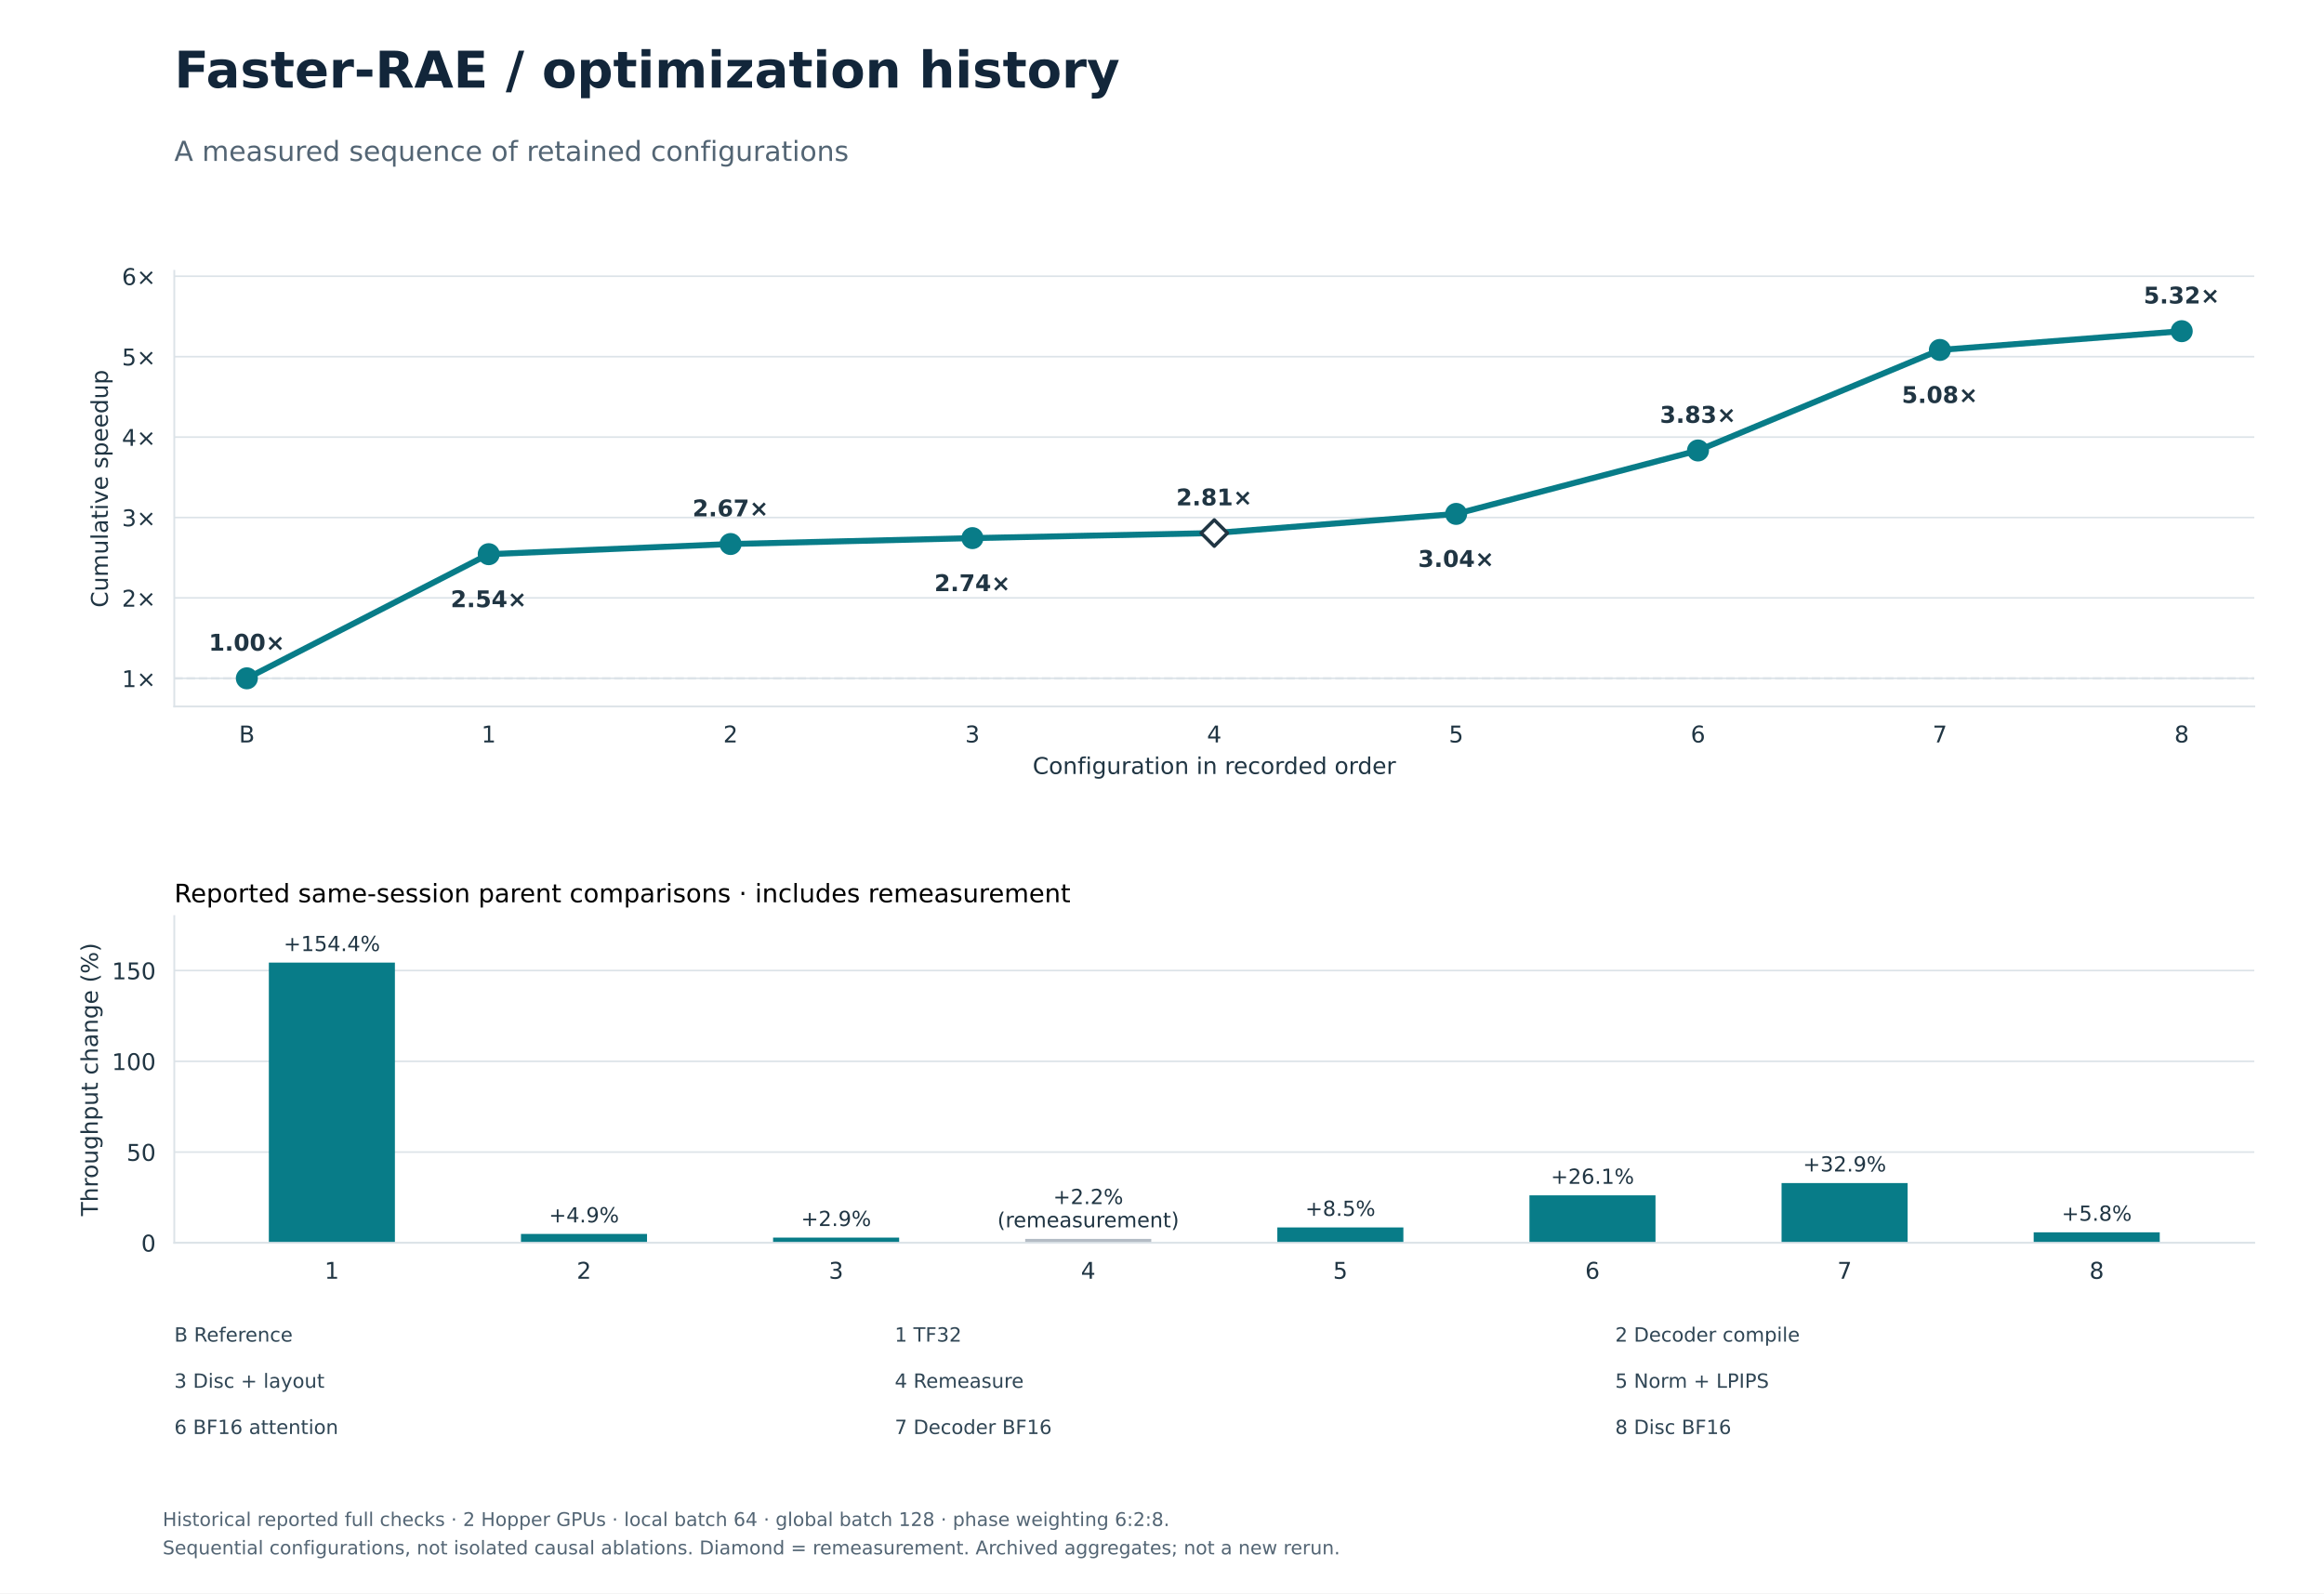
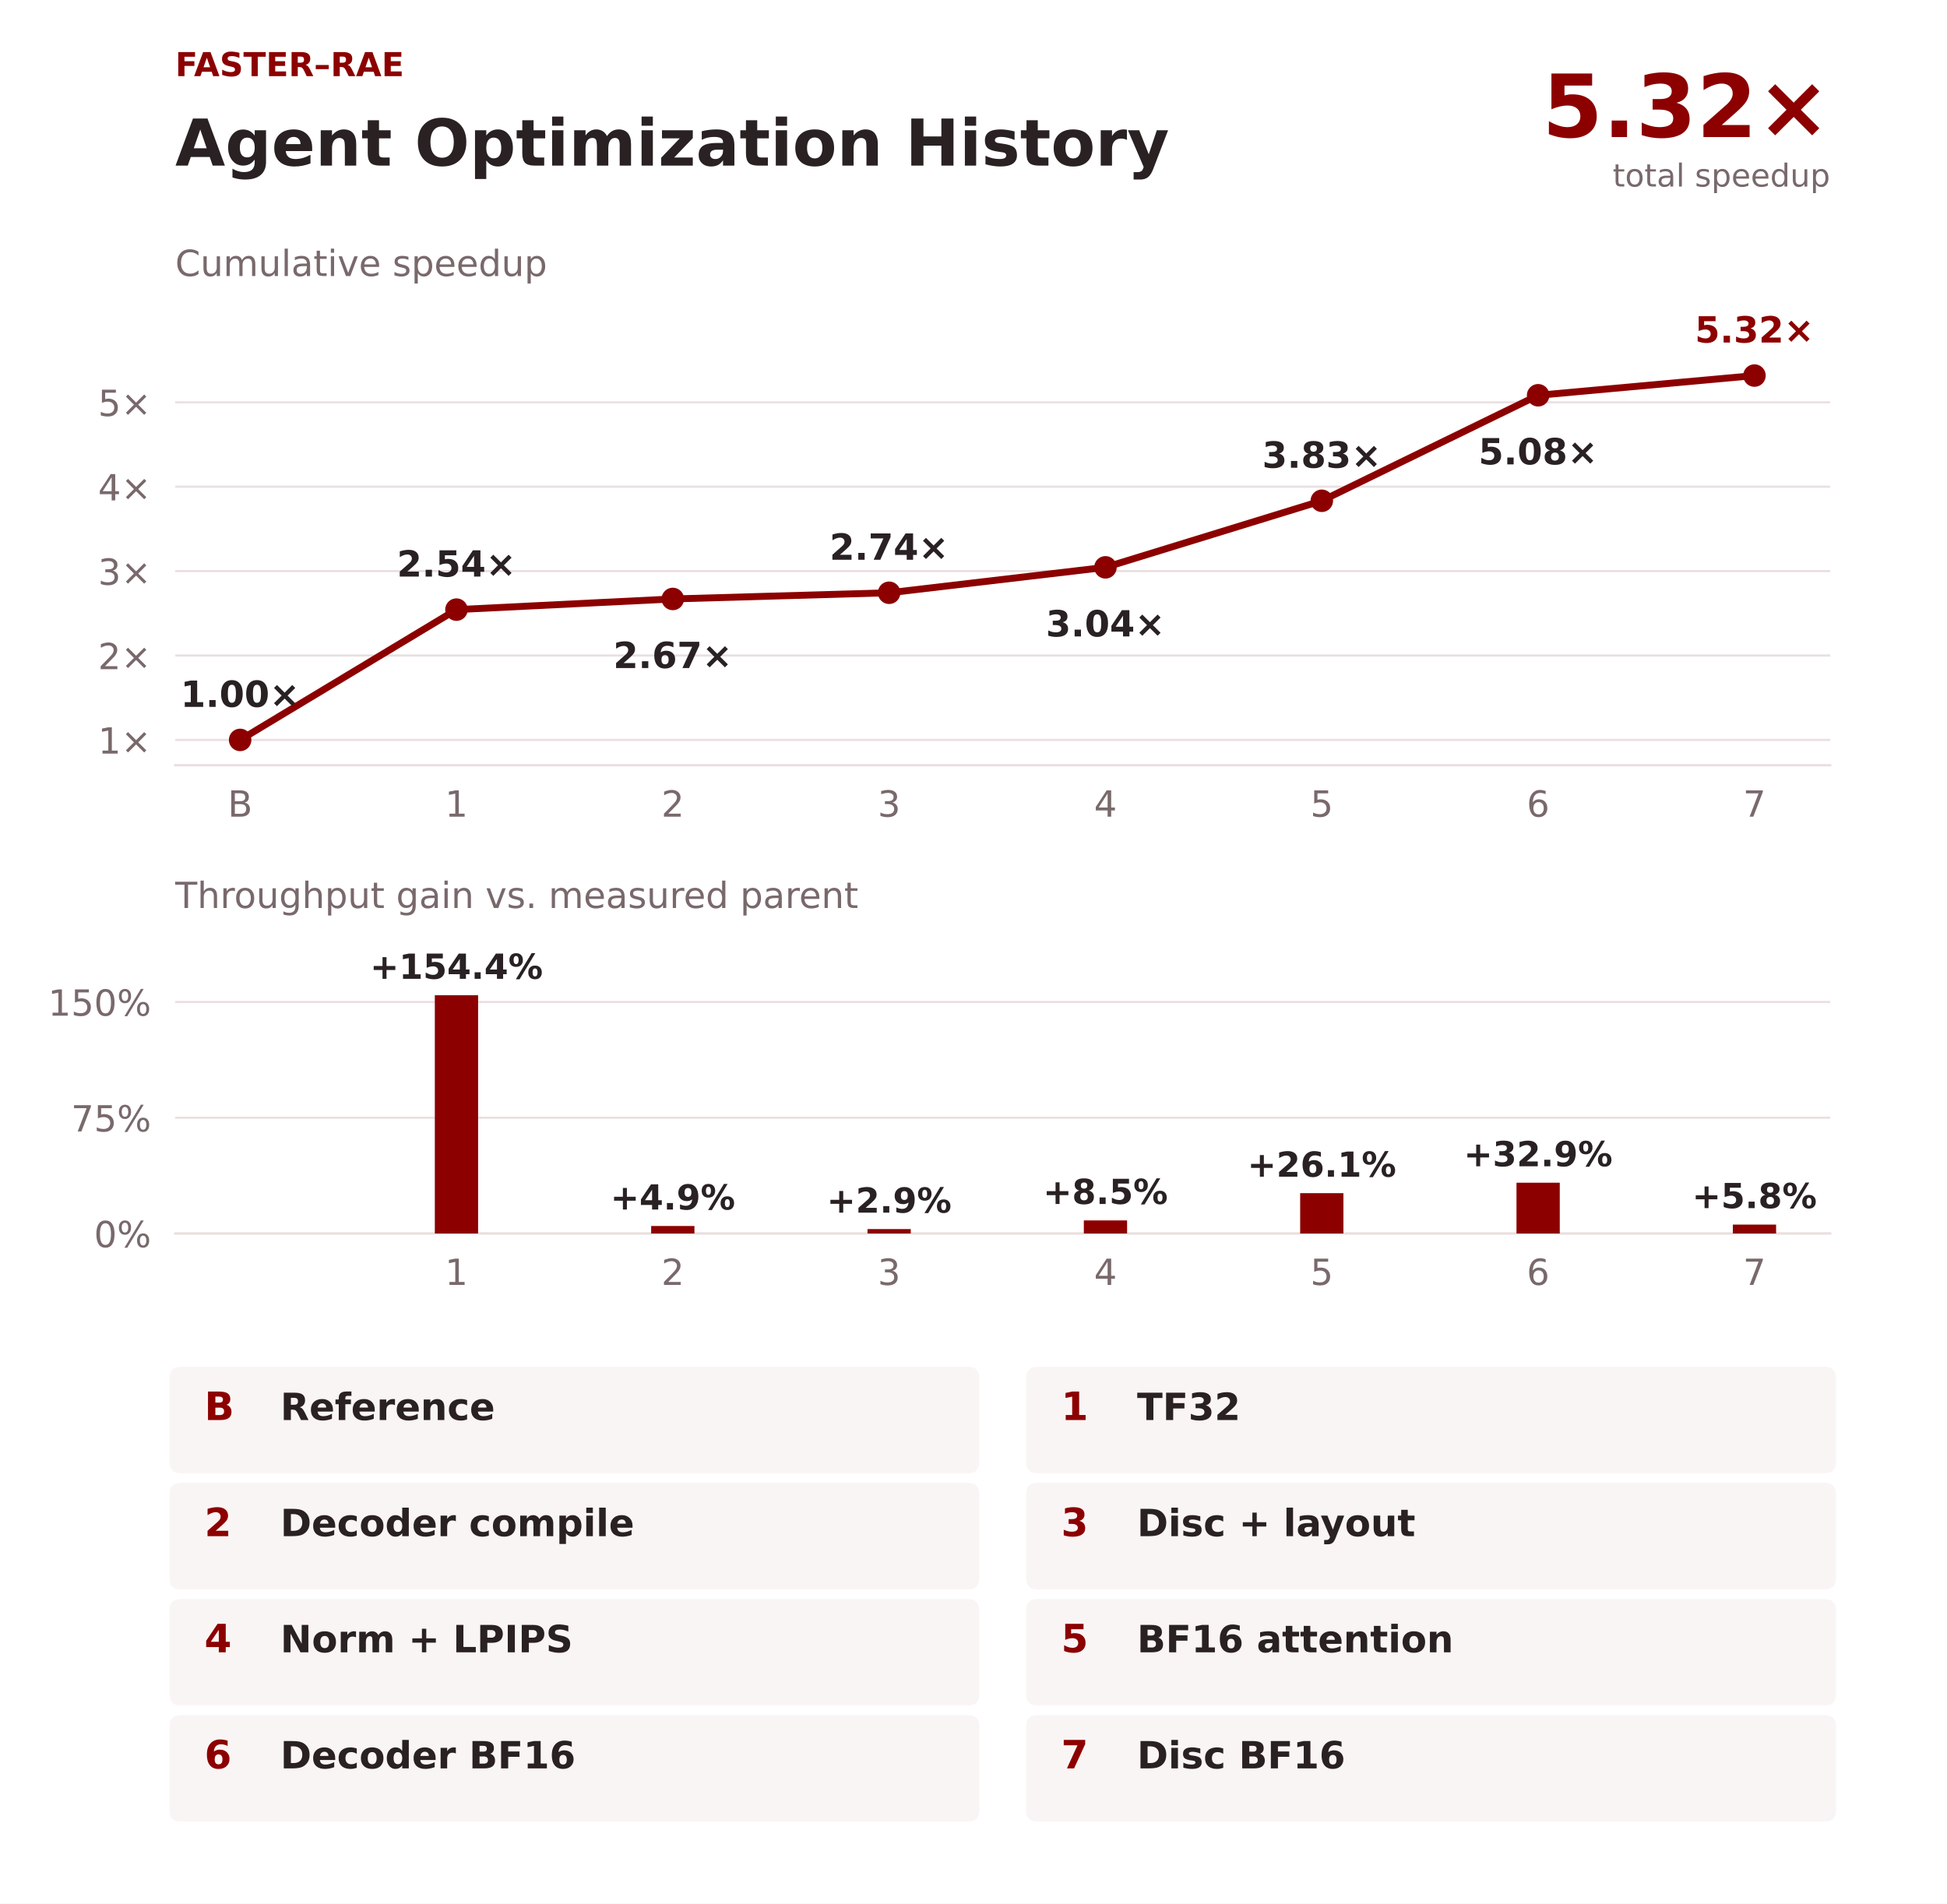
- <svg xmlns="http://www.w3.org/2000/svg" xmlns:xlink="http://www.w3.org/1999/xlink" width="1008pt" height="691.2pt" viewBox="0 0 1008 691.2" version="1.1">
+ <svg xmlns="http://www.w3.org/2000/svg" xmlns:xlink="http://www.w3.org/1999/xlink" width="648pt" height="633.6pt" viewBox="0 0 648 633.6" version="1.1">
  <defs>
    <style type="text/css">*{stroke-linejoin: round; stroke-linecap: butt}</style>
  </defs>
  <g id="figure_1">
    <g id="patch_1">
-       <path d="M 0 691.2 L 1008 691.2 L 1008 0 L 0 0 z " style="fill: #ffffff" />
+       <path d="M 0 633.6 L 648 633.6 L 648 0 L 0 0 z " style="fill: #ffffff" />
    </g>
    <g id="axes_1">
      <g id="patch_2">
-         <path d="M 75.6 306.471 L 977.76 306.471 L 977.76 117.504 L 75.6 117.504 z " style="fill: #ffffff" />
+         <path d="M 58.32 254.707 L 609.12 254.707 L 609.12 105.811 L 58.32 105.811 z " style="fill: #ffffff" />
      </g>
      <g id="matplotlib.axis_1">
        <g id="xtick_1">
          <g id="line2d_1" />
          <g id="text_1">
-             <text style="font-size: 10px; font-family: 'DejaVu Sans'; text-anchor: middle; fill: #203543" x="107.071" y="322.069" transform="rotate(-0 107.0707 322.0692)">B</text>
+             <text style="fill: #79696b; font: 12px 'DejaVu Sans'; text-anchor: middle" x="79.92" y="271.825" transform="rotate(-0 79.92 271.8253)">B</text>
          </g>
        </g>
        <g id="xtick_2">
          <g id="line2d_2" />
          <g id="text_2">
-             <text style="font-size: 10px; font-family: 'DejaVu Sans'; text-anchor: middle; fill: #203543" x="211.973" y="322.069" transform="rotate(-0 211.973 322.0692)">1</text>
+             <text style="fill: #79696b; font: 12px 'DejaVu Sans'; text-anchor: middle" x="151.92" y="271.825" transform="rotate(-0 151.92 271.8253)">1</text>
          </g>
        </g>
        <g id="xtick_3">
          <g id="line2d_3" />
          <g id="text_3">
-             <text style="font-size: 10px; font-family: 'DejaVu Sans'; text-anchor: middle; fill: #203543" x="316.875" y="322.069" transform="rotate(-0 316.8753 322.0692)">2</text>
+             <text style="fill: #79696b; font: 12px 'DejaVu Sans'; text-anchor: middle" x="223.92" y="271.825" transform="rotate(-0 223.92 271.8253)">2</text>
          </g>
        </g>
        <g id="xtick_4">
          <g id="line2d_4" />
          <g id="text_4">
-             <text style="font-size: 10px; font-family: 'DejaVu Sans'; text-anchor: middle; fill: #203543" x="421.778" y="322.069" transform="rotate(-0 421.7777 322.0692)">3</text>
+             <text style="fill: #79696b; font: 12px 'DejaVu Sans'; text-anchor: middle" x="295.92" y="271.825" transform="rotate(-0 295.92 271.8253)">3</text>
          </g>
        </g>
        <g id="xtick_5">
          <g id="line2d_5" />
          <g id="text_5">
-             <text style="font-size: 10px; font-family: 'DejaVu Sans'; text-anchor: middle; fill: #203543" x="526.68" y="322.069" transform="rotate(-0 526.68 322.0692)">4</text>
+             <text style="fill: #79696b; font: 12px 'DejaVu Sans'; text-anchor: middle" x="367.92" y="271.825" transform="rotate(-0 367.92 271.8253)">4</text>
          </g>
        </g>
        <g id="xtick_6">
          <g id="line2d_6" />
          <g id="text_6">
-             <text style="font-size: 10px; font-family: 'DejaVu Sans'; text-anchor: middle; fill: #203543" x="631.582" y="322.069" transform="rotate(-0 631.5823 322.0692)">5</text>
+             <text style="fill: #79696b; font: 12px 'DejaVu Sans'; text-anchor: middle" x="439.92" y="271.825" transform="rotate(-0 439.92 271.8253)">5</text>
          </g>
        </g>
        <g id="xtick_7">
          <g id="line2d_7" />
          <g id="text_7">
-             <text style="font-size: 10px; font-family: 'DejaVu Sans'; text-anchor: middle; fill: #203543" x="736.485" y="322.069" transform="rotate(-0 736.4847 322.0692)">6</text>
+             <text style="fill: #79696b; font: 12px 'DejaVu Sans'; text-anchor: middle" x="511.92" y="271.825" transform="rotate(-0 511.92 271.8253)">6</text>
          </g>
        </g>
        <g id="xtick_8">
          <g id="line2d_8" />
          <g id="text_8">
-             <text style="font-size: 10px; font-family: 'DejaVu Sans'; text-anchor: middle; fill: #203543" x="841.387" y="322.069" transform="rotate(-0 841.387 322.0692)">7</text>
-           </g>
-         </g>
-         <g id="xtick_9">
-           <g id="line2d_9" />
-           <g id="text_9">
-             <text style="font-size: 10px; font-family: 'DejaVu Sans'; text-anchor: middle; fill: #203543" x="946.289" y="322.069" transform="rotate(-0 946.2893 322.0692)">8</text>
-           </g>
-         </g>
-         <g id="text_10">
-           <text style="font-size: 10px; font-family: 'DejaVu Sans'; text-anchor: middle; fill: #203543" x="526.68" y="335.747" transform="rotate(-0 526.68 335.7473)">Configuration in recorded order</text>
+             <text style="fill: #79696b; font: 12px 'DejaVu Sans'; text-anchor: middle" x="583.92" y="271.825" transform="rotate(-0 583.92 271.8253)">7</text>
+           </g>
        </g>
      </g>
      <g id="matplotlib.axis_2">
        <g id="ytick_1">
-           <g id="line2d_10">
-             <path d="M 75.6 294.261 L 977.76 294.261 " clip-path="url(#p64b3967564)" style="fill: none; stroke: #dce3e8; stroke-width: 0.7; stroke-linecap: square" />
-           </g>
-           <g id="line2d_11" />
+           <g id="line2d_9">
+             <path d="M 58.32 246.279 L 609.12 246.279 " clip-path="url(#pf216a08678)" style="fill: none; stroke: #eadfe0; stroke-width: 0.7; stroke-linecap: square" />
+           </g>
+           <g id="line2d_10" />
+           <g id="text_9">
+             <text style="fill: #79696b; font: 12px 'DejaVu Sans'; text-anchor: end" x="50.32" y="250.838" transform="rotate(-0 50.32 250.8382)">1×</text>
+           </g>
+         </g>
+         <g id="ytick_2">
+           <g id="line2d_11">
+             <path d="M 58.32 218.186 L 609.12 218.186 " clip-path="url(#pf216a08678)" style="fill: none; stroke: #eadfe0; stroke-width: 0.7; stroke-linecap: square" />
+           </g>
+           <g id="line2d_12" />
+           <g id="text_10">
+             <text style="fill: #79696b; font: 12px 'DejaVu Sans'; text-anchor: end" x="50.32" y="222.745" transform="rotate(-0 50.32 222.7446)">2×</text>
+           </g>
+         </g>
+         <g id="ytick_3">
+           <g id="line2d_13">
+             <path d="M 58.32 190.092 L 609.12 190.092 " clip-path="url(#pf216a08678)" style="fill: none; stroke: #eadfe0; stroke-width: 0.7; stroke-linecap: square" />
+           </g>
+           <g id="line2d_14" />
          <g id="text_11">
-             <text style="font-size: 10px; font-family: 'DejaVu Sans'; text-anchor: end; fill: #203543" x="67.6" y="298.06" transform="rotate(-0 67.6 298.0599)">1×</text>
-           </g>
-         </g>
-         <g id="ytick_2">
-           <g id="line2d_12">
-             <path d="M 75.6 259.375 L 977.76 259.375 " clip-path="url(#p64b3967564)" style="fill: none; stroke: #dce3e8; stroke-width: 0.7; stroke-linecap: square" />
-           </g>
-           <g id="line2d_13" />
+             <text style="fill: #79696b; font: 12px 'DejaVu Sans'; text-anchor: end" x="50.32" y="194.651" transform="rotate(-0 50.32 194.651)">3×</text>
+           </g>
+         </g>
+         <g id="ytick_4">
+           <g id="line2d_15">
+             <path d="M 58.32 161.998 L 609.12 161.998 " clip-path="url(#pf216a08678)" style="fill: none; stroke: #eadfe0; stroke-width: 0.7; stroke-linecap: square" />
+           </g>
+           <g id="line2d_16" />
          <g id="text_12">
-             <text style="font-size: 10px; font-family: 'DejaVu Sans'; text-anchor: end; fill: #203543" x="67.6" y="263.174" transform="rotate(-0 67.6 263.1739)">2×</text>
-           </g>
-         </g>
-         <g id="ytick_3">
-           <g id="line2d_14">
-             <path d="M 75.6 224.489 L 977.76 224.489 " clip-path="url(#p64b3967564)" style="fill: none; stroke: #dce3e8; stroke-width: 0.7; stroke-linecap: square" />
-           </g>
-           <g id="line2d_15" />
+             <text style="fill: #79696b; font: 12px 'DejaVu Sans'; text-anchor: end" x="50.32" y="166.557" transform="rotate(-0 50.32 166.5574)">4×</text>
+           </g>
+         </g>
+         <g id="ytick_5">
+           <g id="line2d_17">
+             <path d="M 58.32 133.905 L 609.12 133.905 " clip-path="url(#pf216a08678)" style="fill: none; stroke: #eadfe0; stroke-width: 0.7; stroke-linecap: square" />
+           </g>
+           <g id="line2d_18" />
          <g id="text_13">
-             <text style="font-size: 10px; font-family: 'DejaVu Sans'; text-anchor: end; fill: #203543" x="67.6" y="228.288" transform="rotate(-0 67.6 228.288)">3×</text>
-           </g>
-         </g>
-         <g id="ytick_4">
-           <g id="line2d_16">
-             <path d="M 75.6 189.603 L 977.76 189.603 " clip-path="url(#p64b3967564)" style="fill: none; stroke: #dce3e8; stroke-width: 0.7; stroke-linecap: square" />
-           </g>
-           <g id="line2d_17" />
-           <g id="text_14">
-             <text style="font-size: 10px; font-family: 'DejaVu Sans'; text-anchor: end; fill: #203543" x="67.6" y="193.402" transform="rotate(-0 67.6 193.402)">4×</text>
-           </g>
-         </g>
-         <g id="ytick_5">
-           <g id="line2d_18">
-             <path d="M 75.6 154.717 L 977.76 154.717 " clip-path="url(#p64b3967564)" style="fill: none; stroke: #dce3e8; stroke-width: 0.7; stroke-linecap: square" />
-           </g>
-           <g id="line2d_19" />
-           <g id="text_15">
-             <text style="font-size: 10px; font-family: 'DejaVu Sans'; text-anchor: end; fill: #203543" x="67.6" y="158.516" transform="rotate(-0 67.6 158.5161)">5×</text>
-           </g>
-         </g>
+             <text style="fill: #79696b; font: 12px 'DejaVu Sans'; text-anchor: end" x="50.32" y="138.464" transform="rotate(-0 50.32 138.4638)">5×</text>
+           </g>
+         </g>
+       </g>
+       <g id="patch_3">
+         <path d="M 58.32 254.707 L 609.12 254.707 " style="fill: none; stroke: #eadfe0; stroke-width: 0.8; stroke-linejoin: miter; stroke-linecap: square" />
+       </g>
+       <g id="line2d_19">
+         <path d="M 79.92 246.279 L 151.92 202.911 L 223.92 199.36 L 295.92 197.301 L 367.92 188.839 L 439.92 166.684 L 511.92 131.565 L 583.92 125.008 " clip-path="url(#pf216a08678)" style="fill: none; stroke: #8c0000; stroke-width: 2.3; stroke-linecap: square" />
+         <defs>
+           <path id="m85ad354e18" d="M 0 3.25 C 0.862 3.25 1.689 2.908 2.298 2.298 C 2.908 1.689 3.25 0.862 3.25 0 C 3.25 -0.862 2.908 -1.689 2.298 -2.298 C 1.689 -2.908 0.862 -3.25 0 -3.25 C -0.862 -3.25 -1.689 -2.908 -2.298 -2.298 C -2.908 -1.689 -3.25 -0.862 -3.25 0 C -3.25 0.862 -2.908 1.689 -2.298 2.298 C -1.689 2.908 -0.862 3.25 0 3.25 z " style="stroke: #8c0000" />
+         </defs>
+         <g clip-path="url(#pf216a08678)">
+           <use xlink:href="#m85ad354e18" x="79.92" y="246.279" style="fill: #8c0000; stroke: #8c0000" />
+           <use xlink:href="#m85ad354e18" x="151.92" y="202.911" style="fill: #8c0000; stroke: #8c0000" />
+           <use xlink:href="#m85ad354e18" x="223.92" y="199.36" style="fill: #8c0000; stroke: #8c0000" />
+           <use xlink:href="#m85ad354e18" x="295.92" y="197.301" style="fill: #8c0000; stroke: #8c0000" />
+           <use xlink:href="#m85ad354e18" x="367.92" y="188.839" style="fill: #8c0000; stroke: #8c0000" />
+           <use xlink:href="#m85ad354e18" x="439.92" y="166.684" style="fill: #8c0000; stroke: #8c0000" />
+           <use xlink:href="#m85ad354e18" x="511.92" y="131.565" style="fill: #8c0000; stroke: #8c0000" />
+           <use xlink:href="#m85ad354e18" x="583.92" y="125.008" style="fill: #8c0000; stroke: #8c0000" />
+         </g>
+       </g>
+       <g id="text_14">
+         <text style="fill: #292122; font: 700 12px 'DejaVu Sans'; text-anchor: middle" x="79.92" y="235.279" transform="rotate(-0 79.92 235.2791)">1.00×</text>
+       </g>
+       <g id="text_15">
+         <text style="fill: #292122; font: 700 12px 'DejaVu Sans'; text-anchor: middle" x="151.92" y="191.911" transform="rotate(-0 151.92 191.9111)">2.54×</text>
+       </g>
+       <g id="text_16">
+         <text style="fill: #292122; font: 700 12px 'DejaVu Sans'; text-anchor: middle" x="223.92" y="222.36" transform="rotate(-0 223.92 222.36)">2.67×</text>
+       </g>
+       <g id="text_17">
+         <text style="fill: #292122; font: 700 12px 'DejaVu Sans'; text-anchor: middle" x="295.92" y="186.301" transform="rotate(-0 295.92 186.3008)">2.74×</text>
+       </g>
+       <g id="text_18">
+         <text style="fill: #292122; font: 700 12px 'DejaVu Sans'; text-anchor: middle" x="367.92" y="211.839" transform="rotate(-0 367.92 211.839)">3.04×</text>
+       </g>
+       <g id="text_19">
+         <text style="fill: #292122; font: 700 12px 'DejaVu Sans'; text-anchor: middle" x="439.92" y="155.684" transform="rotate(-0 439.92 155.6844)">3.83×</text>
+       </g>
+       <g id="text_20">
+         <text style="fill: #292122; font: 700 12px 'DejaVu Sans'; text-anchor: middle" x="511.92" y="154.565" transform="rotate(-0 511.92 154.5646)">5.08×</text>
+       </g>
+       <g id="text_21">
+         <text style="fill: #8c0000; font: 700 12px 'DejaVu Sans'; text-anchor: middle" x="583.92" y="114.008" transform="rotate(-0 583.92 114.0075)">5.32×</text>
+       </g>
+     </g>
+     <g id="axes_2">
+       <g id="patch_4">
+         <path d="M 58.32 410.573 L 609.12 410.573 L 609.12 315.533 L 58.32 315.533 z " style="fill: #ffffff" />
+       </g>
+       <g id="matplotlib.axis_3">
+         <g id="xtick_9">
+           <g id="line2d_20" />
+           <g id="text_22">
+             <text style="fill: #79696b; font: 12px 'DejaVu Sans'; text-anchor: middle" x="151.92" y="427.691" transform="rotate(-0 151.92 427.6909)">1</text>
+           </g>
+         </g>
+         <g id="xtick_10">
+           <g id="line2d_21" />
+           <g id="text_23">
+             <text style="fill: #79696b; font: 12px 'DejaVu Sans'; text-anchor: middle" x="223.92" y="427.691" transform="rotate(-0 223.92 427.6909)">2</text>
+           </g>
+         </g>
+         <g id="xtick_11">
+           <g id="line2d_22" />
+           <g id="text_24">
+             <text style="fill: #79696b; font: 12px 'DejaVu Sans'; text-anchor: middle" x="295.92" y="427.691" transform="rotate(-0 295.92 427.6909)">3</text>
+           </g>
+         </g>
+         <g id="xtick_12">
+           <g id="line2d_23" />
+           <g id="text_25">
+             <text style="fill: #79696b; font: 12px 'DejaVu Sans'; text-anchor: middle" x="367.92" y="427.691" transform="rotate(-0 367.92 427.6909)">4</text>
+           </g>
+         </g>
+         <g id="xtick_13">
+           <g id="line2d_24" />
+           <g id="text_26">
+             <text style="fill: #79696b; font: 12px 'DejaVu Sans'; text-anchor: middle" x="439.92" y="427.691" transform="rotate(-0 439.92 427.6909)">5</text>
+           </g>
+         </g>
+         <g id="xtick_14">
+           <g id="line2d_25" />
+           <g id="text_27">
+             <text style="fill: #79696b; font: 12px 'DejaVu Sans'; text-anchor: middle" x="511.92" y="427.691" transform="rotate(-0 511.92 427.6909)">6</text>
+           </g>
+         </g>
+         <g id="xtick_15">
+           <g id="line2d_26" />
+           <g id="text_28">
+             <text style="fill: #79696b; font: 12px 'DejaVu Sans'; text-anchor: middle" x="583.92" y="427.691" transform="rotate(-0 583.92 427.6909)">7</text>
+           </g>
+         </g>
+       </g>
+       <g id="matplotlib.axis_4">
        <g id="ytick_6">
-           <g id="line2d_20">
-             <path d="M 75.6 119.831 L 977.76 119.831 " clip-path="url(#p64b3967564)" style="fill: none; stroke: #dce3e8; stroke-width: 0.7; stroke-linecap: square" />
-           </g>
-           <g id="line2d_21" />
-           <g id="text_16">
-             <text style="font-size: 10px; font-family: 'DejaVu Sans'; text-anchor: end; fill: #203543" x="67.6" y="123.63" transform="rotate(-0 67.6 123.6301)">6×</text>
-           </g>
-         </g>
-         <g id="text_17">
-           <text style="font-size: 10px; font-family: 'DejaVu Sans'; text-anchor: middle; fill: #203543" x="46.778" y="211.987" transform="rotate(-90 46.77813 211.9874)">Cumulative speedup</text>
-         </g>
-       </g>
-       <g id="line2d_22">
-         <path d="M 75.6 294.261 L 977.76 294.261 " clip-path="url(#p64b3967564)" style="fill: none; stroke-dasharray: 3.7,1.6; stroke-dashoffset: 0; stroke: #dce3e8" />
-       </g>
-       <g id="patch_3">
-         <path d="M 75.6 306.471 L 75.6 117.504 " style="fill: none; stroke: #dce3e8; stroke-width: 0.8; stroke-linejoin: miter; stroke-linecap: square" />
-       </g>
-       <g id="patch_4">
-         <path d="M 75.6 306.471 L 977.76 306.471 " style="fill: none; stroke: #dce3e8; stroke-width: 0.8; stroke-linejoin: miter; stroke-linecap: square" />
-       </g>
-       <g id="line2d_23">
-         <path d="M 107.071 294.261 L 211.973 240.407 L 316.875 235.998 L 421.778 233.44 L 526.68 231.243 L 631.582 222.933 L 736.485 195.422 L 841.387 151.811 L 946.289 143.668 " clip-path="url(#p64b3967564)" style="fill: none; stroke: #087c88; stroke-width: 2.6; stroke-linecap: square" />
-       </g>
-       <g id="text_18">
-         <text style="font-weight: 700; font-size: 10px; font-family: 'DejaVu Sans'; text-anchor: middle; fill: #203543" x="107.071" y="282.261" transform="rotate(-0 107.0707 282.2606)">1.00×</text>
-       </g>
-       <g id="text_19">
-         <text style="font-weight: 700; font-size: 10px; font-family: 'DejaVu Sans'; text-anchor: middle; fill: #203543" x="211.973" y="263.407" transform="rotate(-0 211.973 263.4072)">2.54×</text>
-       </g>
-       <g id="text_20">
-         <text style="font-weight: 700; font-size: 10px; font-family: 'DejaVu Sans'; text-anchor: middle; fill: #203543" x="316.875" y="223.998" transform="rotate(-0 316.8753 223.9976)">2.67×</text>
-       </g>
-       <g id="text_21">
-         <text style="font-weight: 700; font-size: 10px; font-family: 'DejaVu Sans'; text-anchor: middle; fill: #203543" x="421.778" y="256.44" transform="rotate(-0 421.7777 256.4405)">2.74×</text>
-       </g>
-       <g id="text_22">
-         <text style="font-weight: 700; font-size: 10px; font-family: 'DejaVu Sans'; text-anchor: middle; fill: #203543" x="526.68" y="219.243" transform="rotate(-0 526.68 219.2427)">2.81×</text>
-       </g>
-       <g id="text_23">
-         <text style="font-weight: 700; font-size: 10px; font-family: 'DejaVu Sans'; text-anchor: middle; fill: #203543" x="631.582" y="245.933" transform="rotate(-0 631.5823 245.9328)">3.04×</text>
-       </g>
-       <g id="text_24">
-         <text style="font-weight: 700; font-size: 10px; font-family: 'DejaVu Sans'; text-anchor: middle; fill: #203543" x="736.485" y="183.422" transform="rotate(-0 736.4847 183.4218)">3.83×</text>
-       </g>
-       <g id="text_25">
-         <text style="font-weight: 700; font-size: 10px; font-family: 'DejaVu Sans'; text-anchor: middle; fill: #203543" x="841.387" y="174.811" transform="rotate(-0 841.387 174.8108)">5.08×</text>
-       </g>
-       <g id="text_26">
-         <text style="font-weight: 700; font-size: 10px; font-family: 'DejaVu Sans'; text-anchor: middle; fill: #203543" x="946.289" y="131.668" transform="rotate(-0 946.2893 131.6685)">5.32×</text>
-       </g>
-       <g id="PathCollection_1">
-         <defs>
-           <path id="m2f8807be41" d="M 0 4.031 C 1.069 4.031 2.094 3.606 2.85 2.85 C 3.606 2.094 4.031 1.069 4.031 0 C 4.031 -1.069 3.606 -2.094 2.85 -2.85 C 2.094 -3.606 1.069 -4.031 0 -4.031 C -1.069 -4.031 -2.094 -3.606 -2.85 -2.85 C -3.606 -2.094 -4.031 -1.069 -4.031 0 C -4.031 1.069 -3.606 2.094 -2.85 2.85 C -2.094 3.606 -1.069 4.031 0 4.031 z " style="stroke: #087c88; stroke-width: 1.5" />
-         </defs>
-         <g clip-path="url(#p64b3967564)">
-           <use xlink:href="#m2f8807be41" x="107.071" y="294.261" style="fill: #087c88; stroke: #087c88; stroke-width: 1.5" />
-         </g>
-       </g>
-       <g id="PathCollection_2">
-         <g clip-path="url(#p64b3967564)">
-           <use xlink:href="#m2f8807be41" x="211.973" y="240.407" style="fill: #087c88; stroke: #087c88; stroke-width: 1.5" />
-         </g>
-       </g>
-       <g id="PathCollection_3">
-         <g clip-path="url(#p64b3967564)">
-           <use xlink:href="#m2f8807be41" x="316.875" y="235.998" style="fill: #087c88; stroke: #087c88; stroke-width: 1.5" />
-         </g>
-       </g>
-       <g id="PathCollection_4">
-         <g clip-path="url(#p64b3967564)">
-           <use xlink:href="#m2f8807be41" x="421.778" y="233.44" style="fill: #087c88; stroke: #087c88; stroke-width: 1.5" />
-         </g>
-       </g>
-       <g id="PathCollection_5">
-         <defs>
-           <path id="m0721aef5f2" d="M -0 5.701 L 5.701 0 L 0 -5.701 L -5.701 -0 z " style="stroke: #203543; stroke-width: 1.5" />
-         </defs>
-         <g clip-path="url(#p64b3967564)">
-           <use xlink:href="#m0721aef5f2" x="526.68" y="231.243" style="fill: #ffffff; stroke: #203543; stroke-width: 1.5" />
-         </g>
-       </g>
-       <g id="PathCollection_6">
-         <g clip-path="url(#p64b3967564)">
-           <use xlink:href="#m2f8807be41" x="631.582" y="222.933" style="fill: #087c88; stroke: #087c88; stroke-width: 1.5" />
-         </g>
-       </g>
-       <g id="PathCollection_7">
-         <g clip-path="url(#p64b3967564)">
-           <use xlink:href="#m2f8807be41" x="736.485" y="195.422" style="fill: #087c88; stroke: #087c88; stroke-width: 1.5" />
-         </g>
-       </g>
-       <g id="PathCollection_8">
-         <g clip-path="url(#p64b3967564)">
-           <use xlink:href="#m2f8807be41" x="841.387" y="151.811" style="fill: #087c88; stroke: #087c88; stroke-width: 1.5" />
-         </g>
-       </g>
-       <g id="PathCollection_9">
-         <g clip-path="url(#p64b3967564)">
-           <use xlink:href="#m2f8807be41" x="946.289" y="143.668" style="fill: #087c88; stroke: #087c88; stroke-width: 1.5" />
-         </g>
-       </g>
-     </g>
-     <g id="axes_2">
+           <g id="line2d_27">
+             <path d="M 58.32 410.573 L 609.12 410.573 " clip-path="url(#pe744e68247)" style="fill: none; stroke: #eadfe0; stroke-width: 0.7; stroke-linecap: square" />
+           </g>
+           <g id="line2d_28" />
+           <g id="text_29">
+             <text style="fill: #79696b; font: 12px 'DejaVu Sans'; text-anchor: end" x="50.32" y="415.132" transform="rotate(-0 50.32 415.1319)">0%</text>
+           </g>
+         </g>
+         <g id="ytick_7">
+           <g id="line2d_29">
+             <path d="M 58.32 372.043 L 609.12 372.043 " clip-path="url(#pe744e68247)" style="fill: none; stroke: #eadfe0; stroke-width: 0.7; stroke-linecap: square" />
+           </g>
+           <g id="line2d_30" />
+           <g id="text_30">
+             <text style="fill: #79696b; font: 12px 'DejaVu Sans'; text-anchor: end" x="50.32" y="376.602" transform="rotate(-0 50.32 376.6021)">75%</text>
+           </g>
+         </g>
+         <g id="ytick_8">
+           <g id="line2d_31">
+             <path d="M 58.32 333.513 L 609.12 333.513 " clip-path="url(#pe744e68247)" style="fill: none; stroke: #eadfe0; stroke-width: 0.7; stroke-linecap: square" />
+           </g>
+           <g id="line2d_32" />
+           <g id="text_31">
+             <text style="fill: #79696b; font: 12px 'DejaVu Sans'; text-anchor: end" x="50.32" y="338.072" transform="rotate(-0 50.32 338.0724)">150%</text>
+           </g>
+         </g>
+       </g>
      <g id="patch_5">
-         <path d="M 75.6 539.136 L 977.76 539.136 L 977.76 397.411 L 75.6 397.411 z " style="fill: #ffffff" />
-       </g>
-       <g id="matplotlib.axis_3">
-         <g id="xtick_10">
-           <g id="line2d_24" />
-           <g id="text_27">
-             <text style="font-size: 10px; font-family: 'DejaVu Sans'; text-anchor: middle; fill: #203543" x="143.945" y="554.734" transform="rotate(-0 143.9455 554.7344)">1</text>
-           </g>
-         </g>
-         <g id="xtick_11">
-           <g id="line2d_25" />
-           <g id="text_28">
-             <text style="font-size: 10px; font-family: 'DejaVu Sans'; text-anchor: middle; fill: #203543" x="253.298" y="554.734" transform="rotate(-0 253.2982 554.7344)">2</text>
-           </g>
-         </g>
-         <g id="xtick_12">
-           <g id="line2d_26" />
-           <g id="text_29">
-             <text style="font-size: 10px; font-family: 'DejaVu Sans'; text-anchor: middle; fill: #203543" x="362.651" y="554.734" transform="rotate(-0 362.6509 554.7344)">3</text>
-           </g>
-         </g>
-         <g id="xtick_13">
-           <g id="line2d_27" />
-           <g id="text_30">
-             <text style="font-size: 10px; font-family: 'DejaVu Sans'; text-anchor: middle; fill: #203543" x="472.004" y="554.734" transform="rotate(-0 472.0036 554.7344)">4</text>
-           </g>
-         </g>
-         <g id="xtick_14">
-           <g id="line2d_28" />
-           <g id="text_31">
-             <text style="font-size: 10px; font-family: 'DejaVu Sans'; text-anchor: middle; fill: #203543" x="581.356" y="554.734" transform="rotate(-0 581.3564 554.7344)">5</text>
-           </g>
-         </g>
-         <g id="xtick_15">
-           <g id="line2d_29" />
-           <g id="text_32">
-             <text style="font-size: 10px; font-family: 'DejaVu Sans'; text-anchor: middle; fill: #203543" x="690.709" y="554.734" transform="rotate(-0 690.7091 554.7344)">6</text>
-           </g>
-         </g>
-         <g id="xtick_16">
-           <g id="line2d_30" />
-           <g id="text_33">
-             <text style="font-size: 10px; font-family: 'DejaVu Sans'; text-anchor: middle; fill: #203543" x="800.062" y="554.734" transform="rotate(-0 800.0618 554.7344)">7</text>
-           </g>
-         </g>
-         <g id="xtick_17">
-           <g id="line2d_31" />
-           <g id="text_34">
-             <text style="font-size: 10px; font-family: 'DejaVu Sans'; text-anchor: middle; fill: #203543" x="909.415" y="554.734" transform="rotate(-0 909.4145 554.7344)">8</text>
-           </g>
-         </g>
-       </g>
-       <g id="matplotlib.axis_4">
-         <g id="ytick_7">
-           <g id="line2d_32">
-             <path d="M 75.6 539.136 L 977.76 539.136 " clip-path="url(#p05d69f2a24)" style="fill: none; stroke: #dce3e8; stroke-width: 0.7; stroke-linecap: square" />
-           </g>
-           <g id="line2d_33" />
-           <g id="text_35">
-             <text style="font-size: 10px; font-family: 'DejaVu Sans'; text-anchor: end; fill: #203543" x="67.6" y="542.935" transform="rotate(-0 67.6 542.9352)">0</text>
-           </g>
-         </g>
-         <g id="ytick_8">
-           <g id="line2d_34">
-             <path d="M 75.6 499.768 L 977.76 499.768 " clip-path="url(#p05d69f2a24)" style="fill: none; stroke: #dce3e8; stroke-width: 0.7; stroke-linecap: square" />
-           </g>
-           <g id="line2d_35" />
-           <g id="text_36">
-             <text style="font-size: 10px; font-family: 'DejaVu Sans'; text-anchor: end; fill: #203543" x="67.6" y="503.567" transform="rotate(-0 67.6 503.5672)">50</text>
-           </g>
-         </g>
-         <g id="ytick_9">
-           <g id="line2d_36">
-             <path d="M 75.6 460.4 L 977.76 460.4 " clip-path="url(#p05d69f2a24)" style="fill: none; stroke: #dce3e8; stroke-width: 0.7; stroke-linecap: square" />
-           </g>
-           <g id="line2d_37" />
-           <g id="text_37">
-             <text style="font-size: 10px; font-family: 'DejaVu Sans'; text-anchor: end; fill: #203543" x="67.6" y="464.199" transform="rotate(-0 67.6 464.1991)">100</text>
-           </g>
-         </g>
-         <g id="ytick_10">
-           <g id="line2d_38">
-             <path d="M 75.6 421.032 L 977.76 421.032 " clip-path="url(#p05d69f2a24)" style="fill: none; stroke: #dce3e8; stroke-width: 0.7; stroke-linecap: square" />
-           </g>
-           <g id="line2d_39" />
-           <g id="text_38">
-             <text style="font-size: 10px; font-family: 'DejaVu Sans'; text-anchor: end; fill: #203543" x="67.6" y="424.831" transform="rotate(-0 67.6 424.831)">150</text>
-           </g>
-         </g>
-         <g id="text_39">
-           <text style="font-size: 10px; font-family: 'DejaVu Sans'; text-anchor: middle; fill: #203543" x="42.433" y="468.273" transform="rotate(-90 42.43281 468.2735)">Throughput change (%)</text>
-         </g>
+         <path d="M 58.32 410.573 L 609.12 410.573 " style="fill: none; stroke: #eadfe0; stroke-width: 0.8; stroke-linejoin: miter; stroke-linecap: square" />
      </g>
      <g id="patch_6">
-         <path d="M 116.607 539.136 L 171.284 539.136 L 171.284 417.591 L 116.607 417.591 z " clip-path="url(#p05d69f2a24)" style="fill: #087c88" />
+         <path d="M 144.72 410.573 L 159.12 410.573 L 159.12 331.268 L 144.72 331.268 z " clip-path="url(#pe744e68247)" style="fill: #8c0000" />
      </g>
      <g id="patch_7">
-         <path d="M 225.96 539.136 L 280.636 539.136 L 280.636 535.302 L 225.96 535.302 z " clip-path="url(#p05d69f2a24)" style="fill: #087c88" />
+         <path d="M 216.72 410.573 L 231.12 410.573 L 231.12 408.071 L 216.72 408.071 z " clip-path="url(#pe744e68247)" style="fill: #8c0000" />
      </g>
      <g id="patch_8">
-         <path d="M 335.313 539.136 L 389.989 539.136 L 389.989 536.876 L 335.313 536.876 z " clip-path="url(#p05d69f2a24)" style="fill: #087c88" />
+         <path d="M 288.72 410.573 L 303.12 410.573 L 303.12 409.098 L 288.72 409.098 z " clip-path="url(#pe744e68247)" style="fill: #8c0000" />
      </g>
      <g id="patch_9">
-         <path d="M 444.665 539.136 L 499.342 539.136 L 499.342 537.427 L 444.665 537.427 z " clip-path="url(#p05d69f2a24)" style="fill: #b4bcc5" />
+         <path d="M 360.72 410.573 L 375.12 410.573 L 375.12 406.216 L 360.72 406.216 z " clip-path="url(#pe744e68247)" style="fill: #8c0000" />
      </g>
      <g id="patch_10">
-         <path d="M 554.018 539.136 L 608.695 539.136 L 608.695 532.459 L 554.018 532.459 z " clip-path="url(#p05d69f2a24)" style="fill: #087c88" />
+         <path d="M 432.72 410.573 L 447.12 410.573 L 447.12 397.144 L 432.72 397.144 z " clip-path="url(#pe744e68247)" style="fill: #8c0000" />
      </g>
      <g id="patch_11">
-         <path d="M 663.371 539.136 L 718.047 539.136 L 718.047 518.554 L 663.371 518.554 z " clip-path="url(#p05d69f2a24)" style="fill: #087c88" />
+         <path d="M 504.72 410.573 L 519.12 410.573 L 519.12 393.661 L 504.72 393.661 z " clip-path="url(#pe744e68247)" style="fill: #8c0000" />
      </g>
      <g id="patch_12">
-         <path d="M 772.724 539.136 L 827.4 539.136 L 827.4 513.216 L 772.724 513.216 z " clip-path="url(#p05d69f2a24)" style="fill: #087c88" />
-       </g>
-       <g id="patch_13">
-         <path d="M 882.076 539.136 L 936.753 539.136 L 936.753 534.585 L 882.076 534.585 z " clip-path="url(#p05d69f2a24)" style="fill: #087c88" />
-       </g>
-       <g id="patch_14">
-         <path d="M 75.6 539.136 L 75.6 397.411 " style="fill: none; stroke: #dce3e8; stroke-width: 0.8; stroke-linejoin: miter; stroke-linecap: square" />
-       </g>
-       <g id="patch_15">
-         <path d="M 75.6 539.136 L 977.76 539.136 " style="fill: none; stroke: #dce3e8; stroke-width: 0.8; stroke-linejoin: miter; stroke-linecap: square" />
-       </g>
-       <g id="text_40">
-         <text style="font-size: 9px; font-family: 'DejaVu Sans'; text-anchor: middle; fill: #203543" x="143.945" y="412.57" transform="rotate(-0 143.9455 412.5699)">+154.4%</text>
-       </g>
-       <g id="text_41">
-         <text style="font-size: 9px; font-family: 'DejaVu Sans'; text-anchor: middle; fill: #203543" x="253.298" y="530.28" transform="rotate(-0 253.2982 530.2804)">+4.9%</text>
-       </g>
-       <g id="text_42">
-         <text style="font-size: 9px; font-family: 'DejaVu Sans'; text-anchor: middle; fill: #203543" x="362.651" y="531.855" transform="rotate(-0 362.6509 531.8551)">+2.9%</text>
-       </g>
-       <g id="text_43">
-         <text style="font-size: 9px; font-family: 'DejaVu Sans'; fill: #203543" transform="translate(456.8007 522.3282)">+2.2%</text>
-         <text style="font-size: 9px; font-family: 'DejaVu Sans'; fill: #203543" transform="translate(432.5829 532.4063)">(remeasurement)</text>
-       </g>
-       <g id="text_44">
-         <text style="font-size: 9px; font-family: 'DejaVu Sans'; text-anchor: middle; fill: #203543" x="581.356" y="527.438" transform="rotate(-0 581.3564 527.438)">+8.5%</text>
-       </g>
-       <g id="text_45">
-         <text style="font-size: 9px; font-family: 'DejaVu Sans'; text-anchor: middle; fill: #203543" x="690.709" y="513.533" transform="rotate(-0 690.7091 513.5332)">+26.1%</text>
-       </g>
-       <g id="text_46">
-         <text style="font-size: 9px; font-family: 'DejaVu Sans'; text-anchor: middle; fill: #203543" x="800.062" y="508.195" transform="rotate(-0 800.0618 508.1949)">+32.9%</text>
-       </g>
-       <g id="text_47">
-         <text style="font-size: 9px; font-family: 'DejaVu Sans'; text-anchor: middle; fill: #203543" x="909.415" y="529.564" transform="rotate(-0 909.4145 529.5639)">+5.8%</text>
-       </g>
-       <g id="text_48">
-         <text style="font-size: 11px; font-family: 'DejaVu Sans'; text-anchor: start" x="75.6" y="391.411" transform="rotate(-0 75.6 391.411)">Reported same-session parent comparisons · includes remeasurement</text>
-       </g>
+         <path d="M 576.72 410.573 L 591.12 410.573 L 591.12 407.603 L 576.72 407.603 z " clip-path="url(#pe744e68247)" style="fill: #8c0000" />
+       </g>
+       <g id="text_32">
+         <text style="fill: #292122; font: 700 11.5px 'DejaVu Sans'; text-anchor: middle" x="151.92" y="325.794" transform="rotate(-0 151.92 325.7943)">+154.4%</text>
+       </g>
+       <g id="text_33">
+         <text style="fill: #292122; font: 700 11.5px 'DejaVu Sans'; text-anchor: middle" x="223.92" y="402.597" transform="rotate(-0 223.92 402.5969)">+4.9%</text>
+       </g>
+       <g id="text_34">
+         <text style="fill: #292122; font: 700 11.5px 'DejaVu Sans'; text-anchor: middle" x="295.92" y="403.624" transform="rotate(-0 295.92 403.6244)">+2.9%</text>
+       </g>
+       <g id="text_35">
+         <text style="fill: #292122; font: 700 11.5px 'DejaVu Sans'; text-anchor: middle" x="367.92" y="400.742" transform="rotate(-0 367.92 400.7424)">+8.5%</text>
+       </g>
+       <g id="text_36">
+         <text style="fill: #292122; font: 700 11.5px 'DejaVu Sans'; text-anchor: middle" x="439.92" y="391.67" transform="rotate(-0 439.92 391.6699)">+26.1%</text>
+       </g>
+       <g id="text_37">
+         <text style="fill: #292122; font: 700 11.5px 'DejaVu Sans'; text-anchor: middle" x="511.92" y="388.187" transform="rotate(-0 511.92 388.1868)">+32.9%</text>
+       </g>
+       <g id="text_38">
+         <text style="fill: #292122; font: 700 11.5px 'DejaVu Sans'; text-anchor: middle" x="583.92" y="402.129" transform="rotate(-0 583.92 402.1294)">+5.8%</text>
+       </g>
+     </g>
+     <g id="patch_13">
+       <path d="M 60.264 490.406 L 322.056 490.406 Q 325.944 490.406 325.944 486.605 L 325.944 458.726 Q 325.944 454.925 322.056 454.925 L 60.264 454.925 Q 56.376 454.925 56.376 458.726 L 56.376 486.605 Q 56.376 490.406 60.264 490.406 z " style="fill: #faf5f5" />
+     </g>
+     <g id="patch_14">
+       <path d="M 345.384 490.406 L 607.176 490.406 Q 611.064 490.406 611.064 486.605 L 611.064 458.726 Q 611.064 454.925 607.176 454.925 L 345.384 454.925 Q 341.496 454.925 341.496 458.726 L 341.496 486.605 Q 341.496 490.406 345.384 490.406 z " style="fill: #faf5f5" />
+     </g>
+     <g id="patch_15">
+       <path d="M 60.264 529.056 L 322.056 529.056 Q 325.944 529.056 325.944 525.254 L 325.944 497.376 Q 325.944 493.574 322.056 493.574 L 60.264 493.574 Q 56.376 493.574 56.376 497.376 L 56.376 525.254 Q 56.376 529.056 60.264 529.056 z " style="fill: #faf5f5" />
+     </g>
+     <g id="patch_16">
+       <path d="M 345.384 529.056 L 607.176 529.056 Q 611.064 529.056 611.064 525.254 L 611.064 497.376 Q 611.064 493.574 607.176 493.574 L 345.384 493.574 Q 341.496 493.574 341.496 497.376 L 341.496 525.254 Q 341.496 529.056 345.384 529.056 z " style="fill: #faf5f5" />
+     </g>
+     <g id="patch_17">
+       <path d="M 60.264 567.706 L 322.056 567.706 Q 325.944 567.706 325.944 563.904 L 325.944 536.026 Q 325.944 532.224 322.056 532.224 L 60.264 532.224 Q 56.376 532.224 56.376 536.026 L 56.376 563.904 Q 56.376 567.706 60.264 567.706 z " style="fill: #faf5f5" />
+     </g>
+     <g id="patch_18">
+       <path d="M 345.384 567.706 L 607.176 567.706 Q 611.064 567.706 611.064 563.904 L 611.064 536.026 Q 611.064 532.224 607.176 532.224 L 345.384 532.224 Q 341.496 532.224 341.496 536.026 L 341.496 563.904 Q 341.496 567.706 345.384 567.706 z " style="fill: #faf5f5" />
+     </g>
+     <g id="patch_19">
+       <path d="M 60.264 606.355 L 322.056 606.355 Q 325.944 606.355 325.944 602.554 L 325.944 574.675 Q 325.944 570.874 322.056 570.874 L 60.264 570.874 Q 56.376 570.874 56.376 574.675 L 56.376 602.554 Q 56.376 606.355 60.264 606.355 z " style="fill: #faf5f5" />
+     </g>
+     <g id="patch_20">
+       <path d="M 345.384 606.355 L 607.176 606.355 Q 611.064 606.355 611.064 602.554 L 611.064 574.675 Q 611.064 570.874 607.176 570.874 L 345.384 570.874 Q 341.496 570.874 341.496 574.675 L 341.496 602.554 Q 341.496 606.355 345.384 606.355 z " style="fill: #faf5f5" />
+     </g>
+     <g id="text_39">
+       <text style="fill: #8c0000; font: 700 11px 'DejaVu Sans'; text-anchor: start" x="58.32" y="25.344" transform="rotate(-0 58.32 25.344)">FASTER–RAE</text>
+     </g>
+     <g id="text_40">
+       <text style="fill: #292122; font: 700 21.5px 'DejaVu Sans'; text-anchor: start" x="58.32" y="55.123" transform="rotate(-0 58.32 55.1232)">Agent Optimization History</text>
+     </g>
+     <g id="text_41">
+       <text style="fill: #8c0000; font: 700 29px 'DejaVu Sans'; text-anchor: end" x="609.12" y="45.619" transform="rotate(-0 609.12 45.6192)">5.32×</text>
+     </g>
+     <g id="text_42">
+       <text style="fill: #79696b; font: 10.5px 'DejaVu Sans'; text-anchor: end" x="609.12" y="62.093" transform="rotate(-0 609.12 62.0928)">total speedup</text>
+     </g>
+     <g id="text_43">
+       <text style="fill: #79696b; font: 12px 'DejaVu Sans'; text-anchor: start" x="58.32" y="91.872" transform="rotate(-0 58.32 91.872)">Cumulative speedup</text>
+     </g>
+     <g id="text_44">
+       <text style="fill: #79696b; font: 12px 'DejaVu Sans'; text-anchor: start" x="58.32" y="302.227" transform="rotate(-0 58.32 302.2272)">Throughput gain vs. measured parent</text>
+     </g>
+     <g id="text_45">
+       <text style="fill: #8c0000; font: 700 13px 'DejaVu Sans'; text-anchor: start" x="68.04" y="472.666" transform="rotate(-0 68.04 472.6656)">B</text>
+     </g>
+     <g id="text_46">
+       <text style="fill: #292122; font: 700 12.5px 'DejaVu Sans'; text-anchor: start" x="93.312" y="472.666" transform="rotate(-0 93.312 472.6656)">Reference</text>
+     </g>
+     <g id="text_47">
+       <text style="fill: #8c0000; font: 700 13px 'DejaVu Sans'; text-anchor: start" x="353.16" y="472.666" transform="rotate(-0 353.16 472.6656)">1</text>
+     </g>
+     <g id="text_48">
+       <text style="fill: #292122; font: 700 12.5px 'DejaVu Sans'; text-anchor: start" x="378.432" y="472.666" transform="rotate(-0 378.432 472.6656)">TF32</text>
    </g>
    <g id="text_49">
-       <text style="font-weight: 700; font-size: 22px; font-family: 'DejaVu Sans'; text-anchor: start; fill: #12263a" x="75.6" y="38.016" transform="rotate(-0 75.6 38.016)">Faster-RAE  /  optimization history</text>
+       <text style="fill: #8c0000; font: 700 13px 'DejaVu Sans'; text-anchor: start" x="68.04" y="511.315" transform="rotate(-0 68.04 511.3152)">2</text>
    </g>
    <g id="text_50">
-       <text style="font-size: 12px; font-family: 'DejaVu Sans'; text-anchor: start; fill: #536574" x="75.6" y="69.811" transform="rotate(-0 75.6 69.8112)">A measured sequence of retained configurations</text>
+       <text style="fill: #292122; font: 700 12.5px 'DejaVu Sans'; text-anchor: start" x="93.312" y="511.315" transform="rotate(-0 93.312 511.3152)">Decoder compile</text>
    </g>
    <g id="text_51">
-       <text style="font-size: 8.5px; font-family: 'DejaVu Sans'; text-anchor: start; fill: #304655" x="75.6" y="581.99" transform="rotate(-0 75.6 581.9904)">B  Reference</text>
+       <text style="fill: #8c0000; font: 700 13px 'DejaVu Sans'; text-anchor: start" x="353.16" y="511.315" transform="rotate(-0 353.16 511.3152)">3</text>
    </g>
    <g id="text_52">
-       <text style="font-size: 8.5px; font-family: 'DejaVu Sans'; text-anchor: start; fill: #304655" x="388.08" y="581.99" transform="rotate(-0 388.08 581.9904)">1  TF32</text>
+       <text style="fill: #292122; font: 700 12.5px 'DejaVu Sans'; text-anchor: start" x="378.432" y="511.315" transform="rotate(-0 378.432 511.3152)">Disc + layout</text>
    </g>
    <g id="text_53">
-       <text style="font-size: 8.5px; font-family: 'DejaVu Sans'; text-anchor: start; fill: #304655" x="700.56" y="581.99" transform="rotate(-0 700.56 581.9904)">2  Decoder compile</text>
+       <text style="fill: #8c0000; font: 700 13px 'DejaVu Sans'; text-anchor: start" x="68.04" y="549.965" transform="rotate(-0 68.04 549.9648)">4</text>
    </g>
    <g id="text_54">
-       <text style="font-size: 8.5px; font-family: 'DejaVu Sans'; text-anchor: start; fill: #304655" x="75.6" y="602.035" transform="rotate(-0 75.6 602.0352)">3  Disc + layout</text>
+       <text style="fill: #292122; font: 700 12.5px 'DejaVu Sans'; text-anchor: start" x="93.312" y="549.965" transform="rotate(-0 93.312 549.9648)">Norm + LPIPS</text>
    </g>
    <g id="text_55">
-       <text style="font-size: 8.5px; font-family: 'DejaVu Sans'; text-anchor: start; fill: #304655" x="388.08" y="602.035" transform="rotate(-0 388.08 602.0352)">4  Remeasure</text>
+       <text style="fill: #8c0000; font: 700 13px 'DejaVu Sans'; text-anchor: start" x="353.16" y="549.965" transform="rotate(-0 353.16 549.9648)">5</text>
    </g>
    <g id="text_56">
-       <text style="font-size: 8.5px; font-family: 'DejaVu Sans'; text-anchor: start; fill: #304655" x="700.56" y="602.035" transform="rotate(-0 700.56 602.0352)">5  Norm + LPIPS</text>
+       <text style="fill: #292122; font: 700 12.5px 'DejaVu Sans'; text-anchor: start" x="378.432" y="549.965" transform="rotate(-0 378.432 549.9648)">BF16 attention</text>
    </g>
    <g id="text_57">
-       <text style="font-size: 8.5px; font-family: 'DejaVu Sans'; text-anchor: start; fill: #304655" x="75.6" y="622.08" transform="rotate(-0 75.6 622.08)">6  BF16 attention</text>
+       <text style="fill: #8c0000; font: 700 13px 'DejaVu Sans'; text-anchor: start" x="68.04" y="588.614" transform="rotate(-0 68.04 588.6144)">6</text>
    </g>
    <g id="text_58">
-       <text style="font-size: 8.5px; font-family: 'DejaVu Sans'; text-anchor: start; fill: #304655" x="388.08" y="622.08" transform="rotate(-0 388.08 622.08)">7  Decoder BF16</text>
+       <text style="fill: #292122; font: 700 12.5px 'DejaVu Sans'; text-anchor: start" x="93.312" y="588.614" transform="rotate(-0 93.312 588.6144)">Decoder BF16</text>
    </g>
    <g id="text_59">
-       <text style="font-size: 8.5px; font-family: 'DejaVu Sans'; text-anchor: start; fill: #304655" x="700.56" y="622.08" transform="rotate(-0 700.56 622.08)">8  Disc BF16</text>
+       <text style="fill: #8c0000; font: 700 13px 'DejaVu Sans'; text-anchor: start" x="353.16" y="588.614" transform="rotate(-0 353.16 588.6144)">7</text>
    </g>
    <g id="text_60">
-       <text style="font-size: 8.2px; font-family: 'DejaVu Sans'; fill: #536574" transform="translate(70.56 661.9907)">Historical reported full checks · 2 Hopper GPUs · local batch 64 · global batch 128 · phase weighting 6:2:8.</text>
-       <text style="font-size: 8.2px; font-family: 'DejaVu Sans'; fill: #536574" transform="translate(70.56 674.2883)">Sequential configurations, not isolated causal ablations. Diamond = remeasurement. Archived aggregates; not a new rerun.</text>
+       <text style="fill: #292122; font: 700 12.5px 'DejaVu Sans'; text-anchor: start" x="378.432" y="588.614" transform="rotate(-0 378.432 588.6144)">Disc BF16</text>
    </g>
  </g>
  <defs>
-     <clipPath id="p64b3967564">
-       <rect x="75.6" y="117.504" width="902.16" height="188.967" />
+     <clipPath id="pf216a08678">
+       <rect x="58.32" y="105.811" width="550.8" height="148.896" />
    </clipPath>
-     <clipPath id="p05d69f2a24">
-       <rect x="75.6" y="397.411" width="902.16" height="141.725" />
+     <clipPath id="pe744e68247">
+       <rect x="58.32" y="315.533" width="550.8" height="95.04" />
    </clipPath>
  </defs>
</svg>
